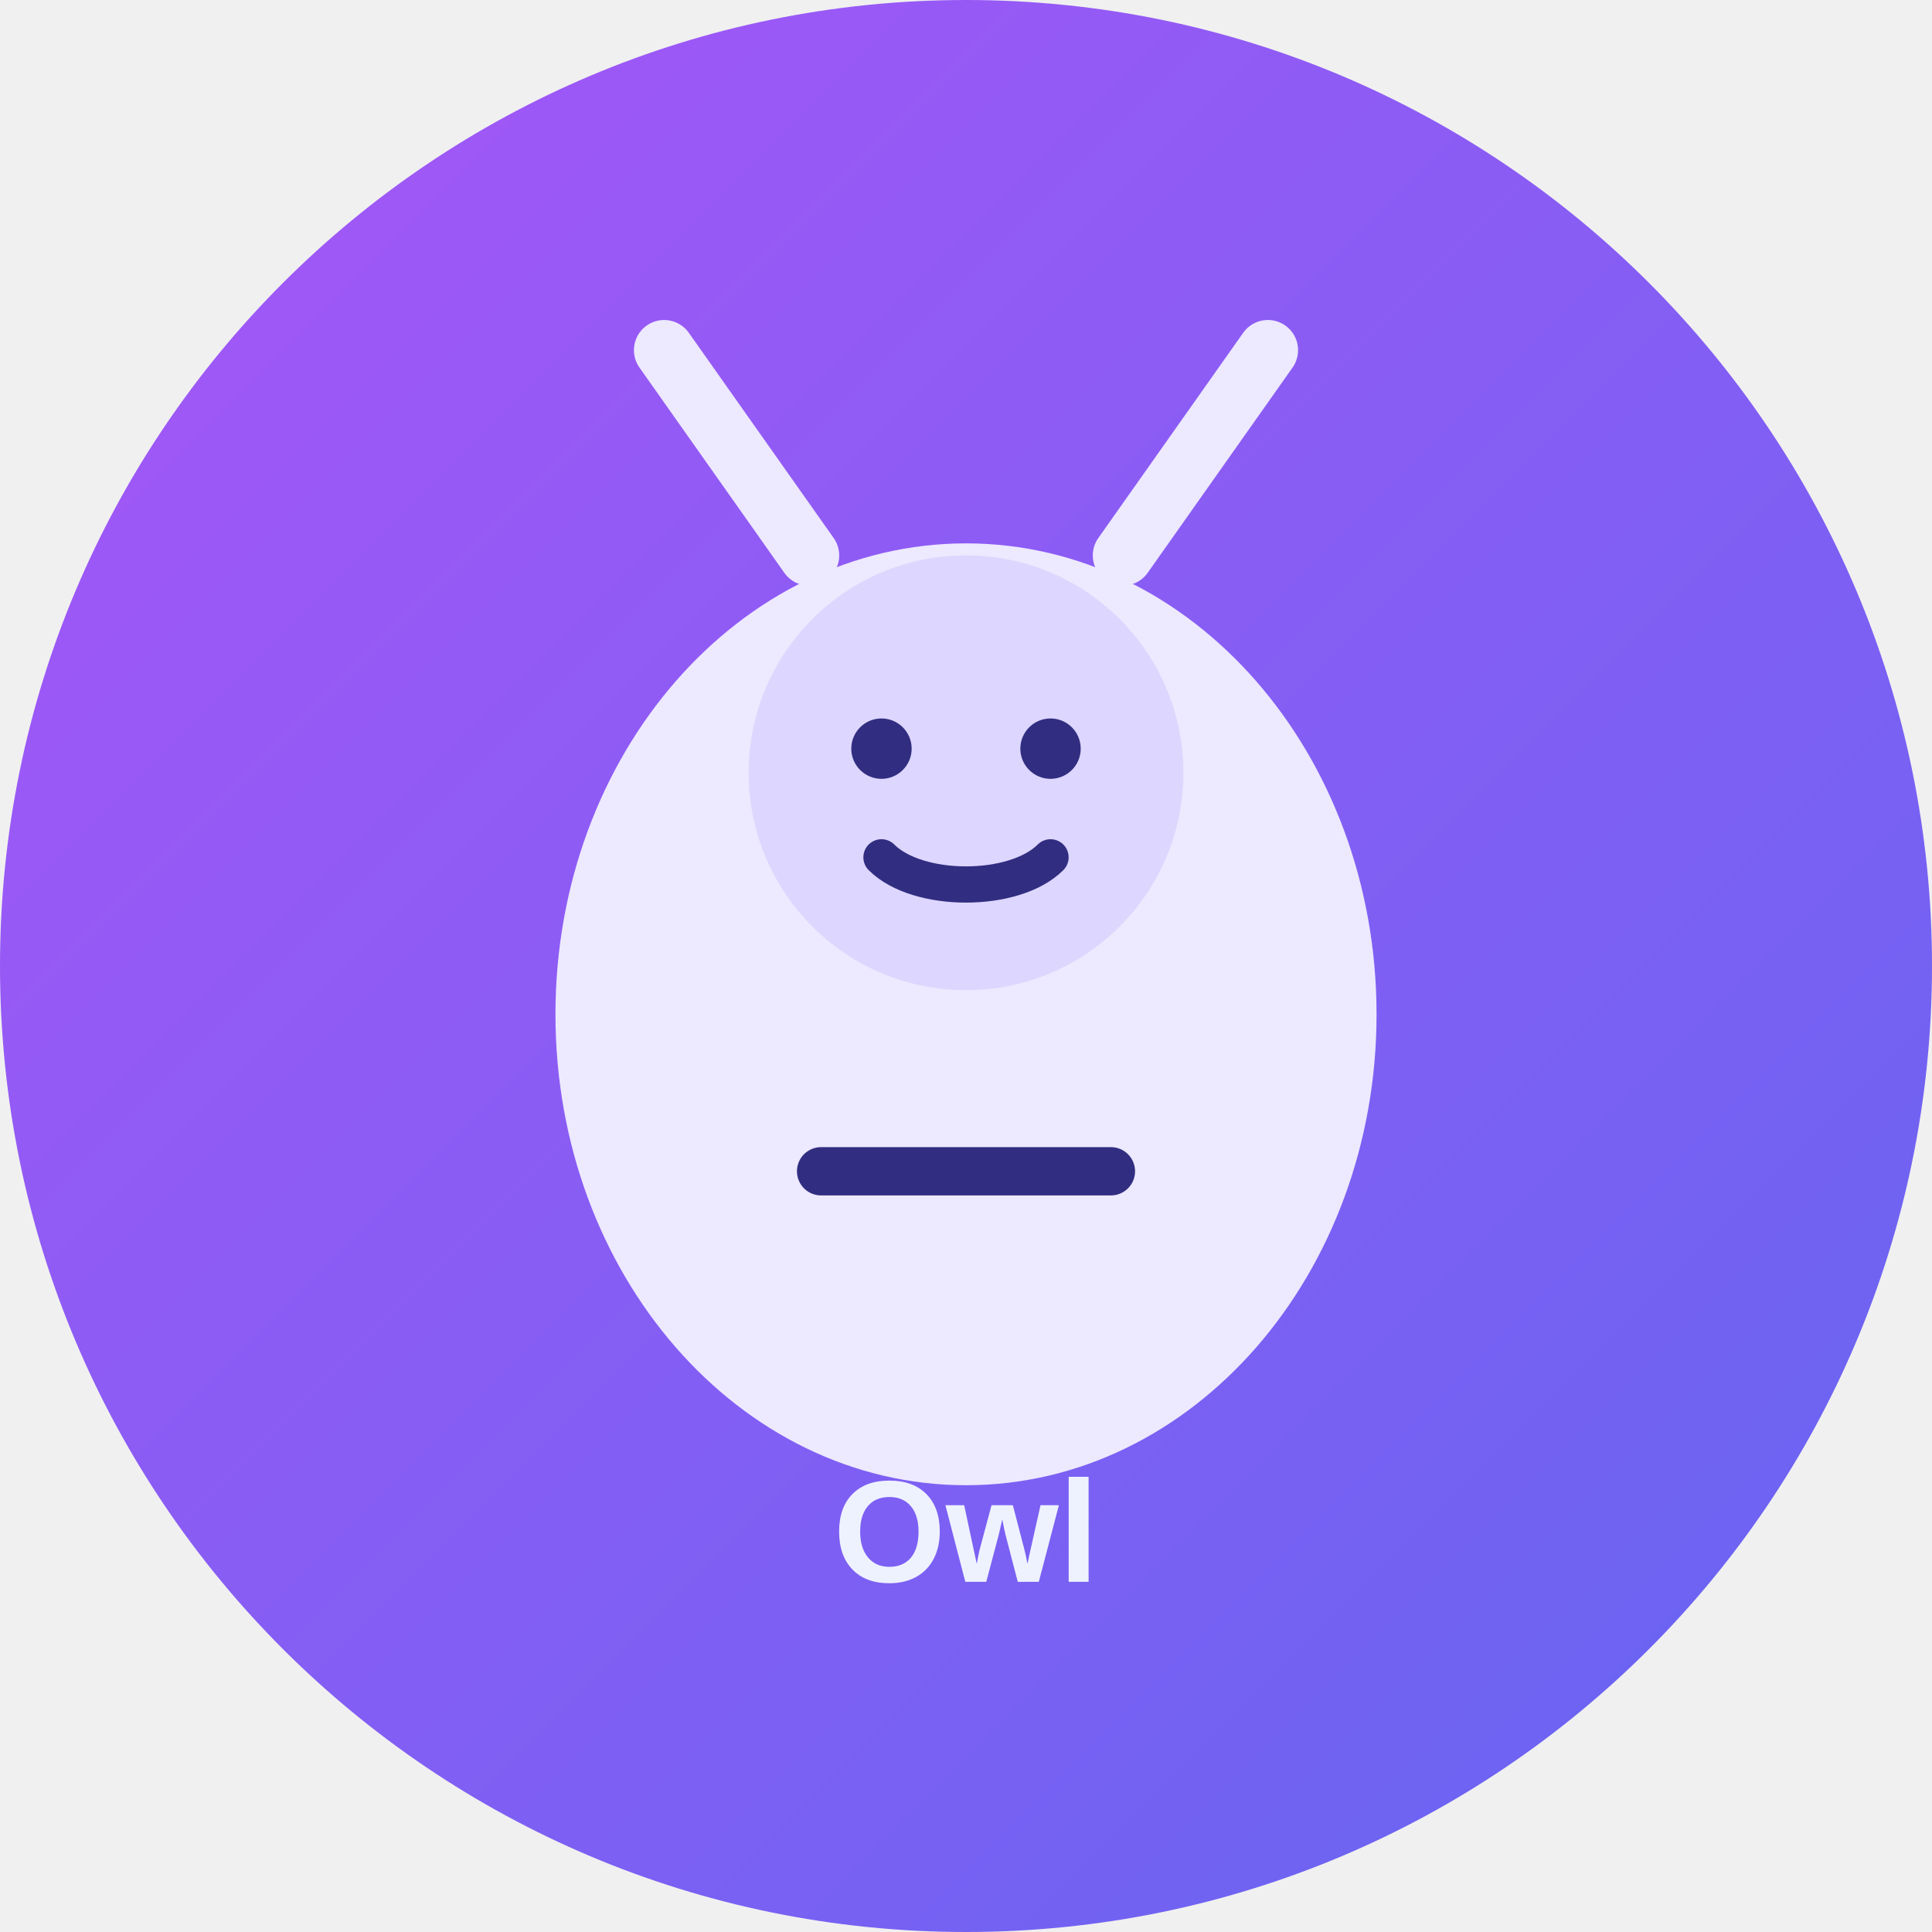
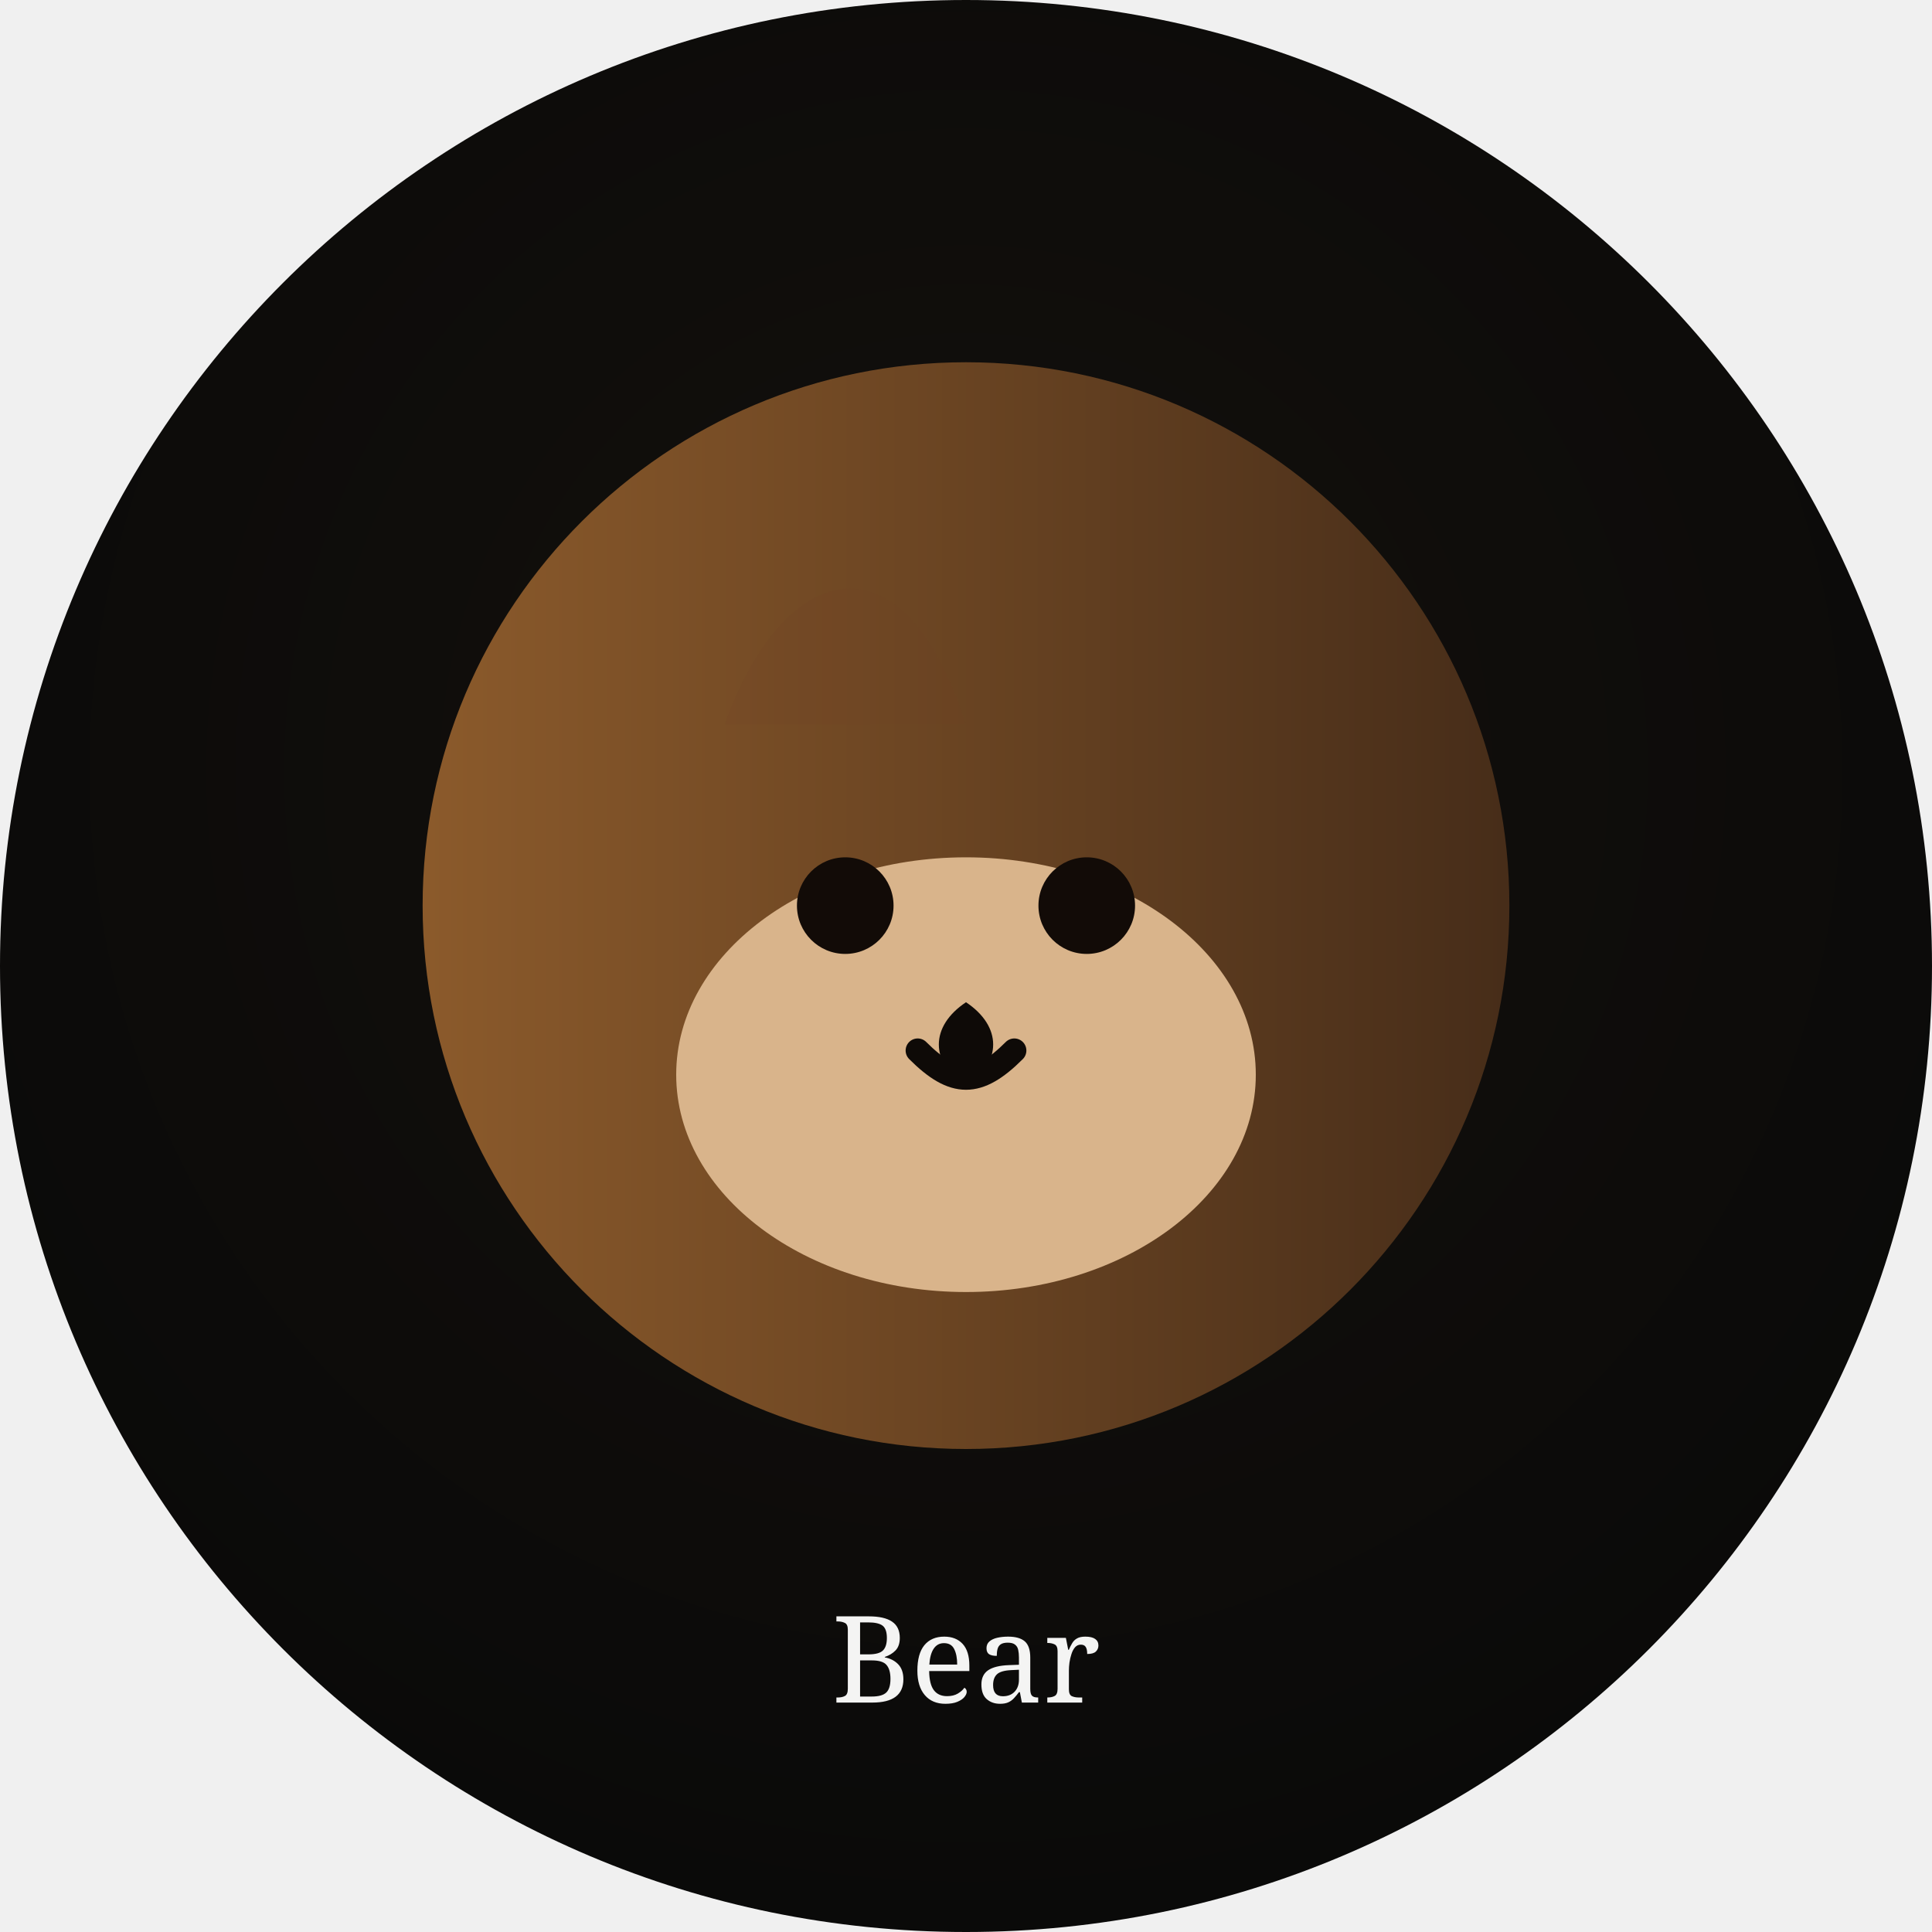
- <svg xmlns="http://www.w3.org/2000/svg" width="320" height="320" viewBox="0 0 320 320" fill="none">
+ <svg xmlns="http://www.w3.org/2000/svg" width="320" height="320" viewBox="0 0 320 320" role="img" aria-label="Bear portrait">
  <defs>
-     <linearGradient id="grad" x1="0" y1="0" x2="1" y2="1">
-       <stop offset="0%" stop-color="#A855F7" />
-       <stop offset="100%" stop-color="#6366F1" />
+     <radialGradient id="bg4" cx="50%" cy="40%" r="60%">
+       <stop offset="0%" stop-color="#14100d" />
+       <stop offset="100%" stop-color="#0a0a09" />
+     </radialGradient>
+     <linearGradient id="fur4" x1="0" x2="1">
+       <stop offset="0%" stop-color="#8b5a2b" />
+       <stop offset="100%" stop-color="#472d19" />
    </linearGradient>
  </defs>
-   <rect width="320" height="320" rx="160" fill="url(#grad)" />
-   <ellipse cx="160" cy="168" rx="68" ry="78" fill="#EDE9FE" />
-   <circle cx="160" cy="128" r="36" fill="#DDD6FE" />
-   <path d="M134 92L110 58" stroke="#EDE9FE" stroke-width="10" stroke-linecap="round" />
-   <path d="M186 92L210 58" stroke="#EDE9FE" stroke-width="10" stroke-linecap="round" />
-   <circle cx="146" cy="124" r="5" fill="#312E81" />
-   <circle cx="174" cy="124" r="5" fill="#312E81" />
-   <path d="M146 142C152 148 168 148 174 142" stroke="#312E81" stroke-width="6" stroke-linecap="round" />
-   <path d="M136 194H184" stroke="#312E81" stroke-width="8" stroke-linecap="round" />
-   <text x="160" y="262" text-anchor="middle" font-family="Arial, sans-serif" font-size="24" fill="#EEF2FF" font-weight="700">Owl</text>
+   <rect width="320" height="320" rx="160" fill="url(#bg4)" />
+   <g>
+     <circle cx="160" cy="150" r="90" fill="url(#fur4)" />
+     <ellipse cx="160" cy="178" rx="48" ry="36" fill="#d9b48b" />
+     <path d="M120 120 C130 92, 150 88, 160 120" fill="#6c3f22" opacity="0.12" />
+   </g>
+   <g>
+     <circle cx="140" cy="150" r="8" fill="#120b07" />
+     <circle cx="180" cy="150" r="8" fill="#120b07" />
+     <path d="M152 174 C158 180, 162 180, 168 174" stroke="#0e0a07" stroke-width="4" stroke-linecap="round" fill="none" />
+     <path d="M160 166 C154 170, 154 176, 160 180 C166 176, 166 170, 160 166 Z" fill="#0e0a07" />
+   </g>
+   <text x="160" y="282" text-anchor="middle" font-family="Georgia, serif" font-size="20" fill="#fff" opacity="0.95">Bear</text>
</svg>
